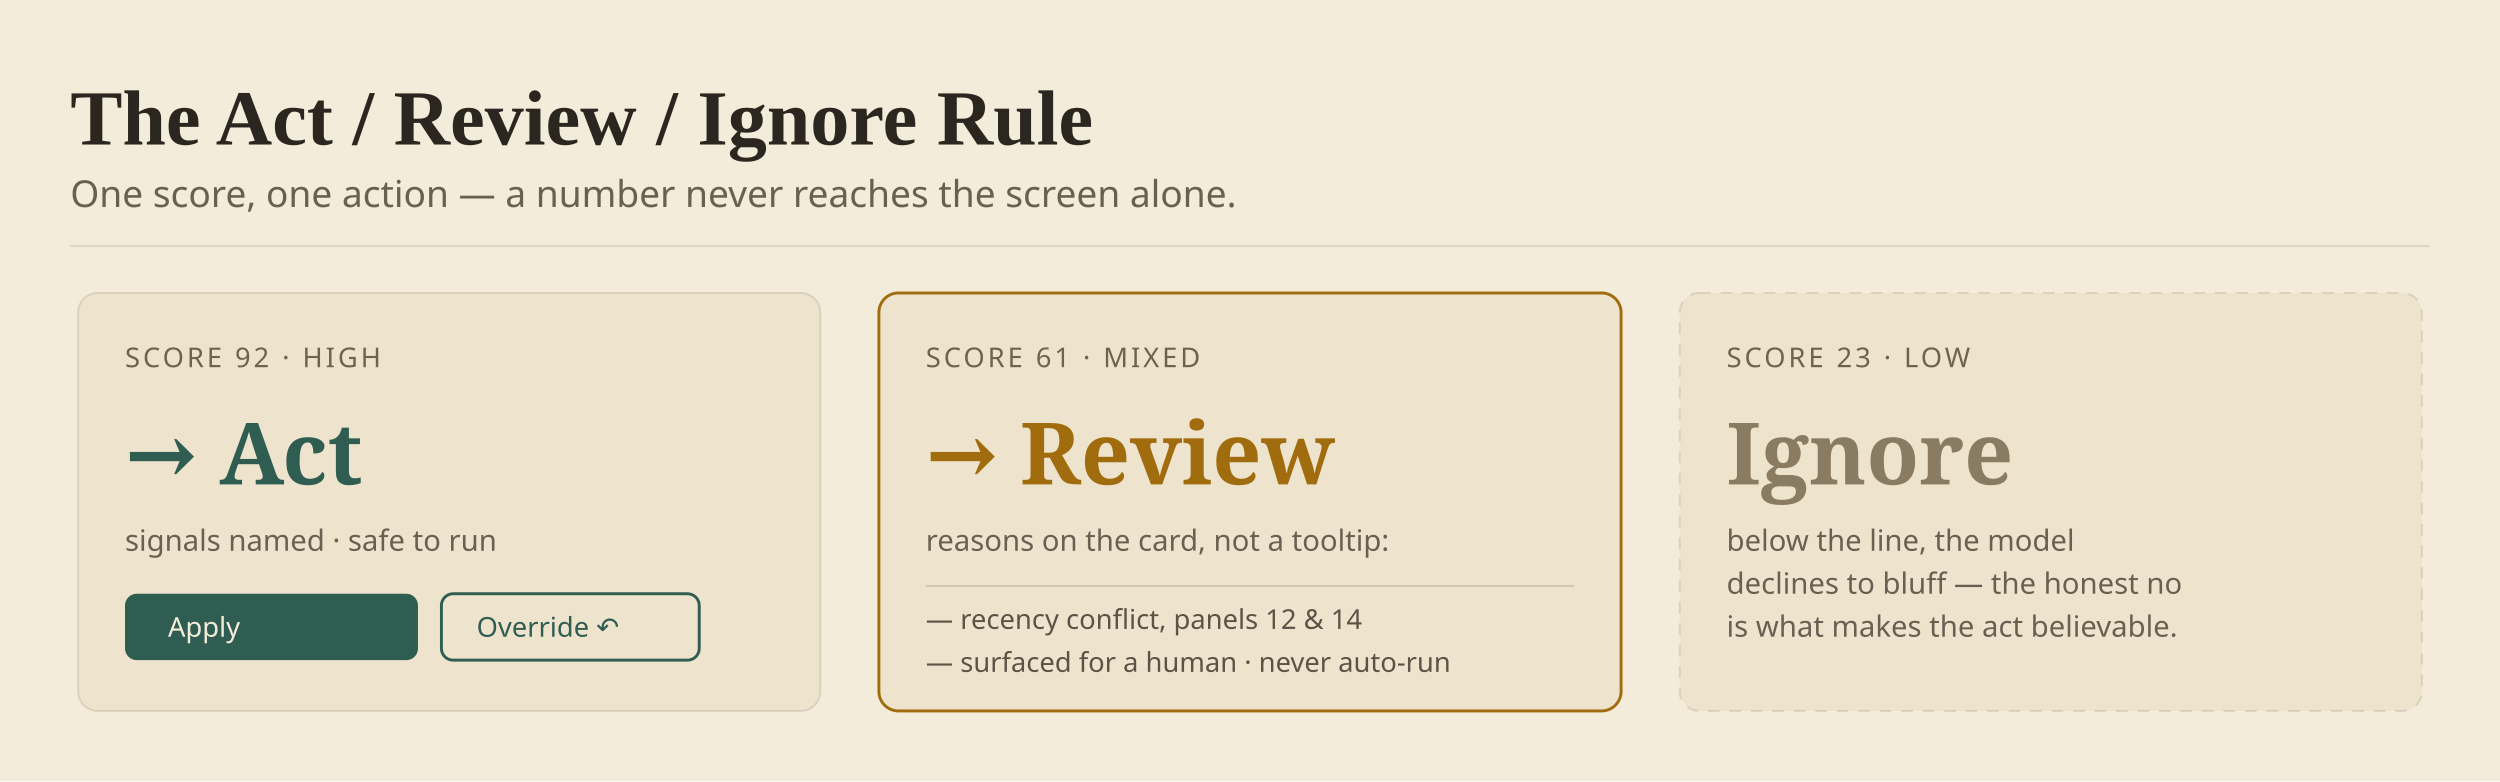
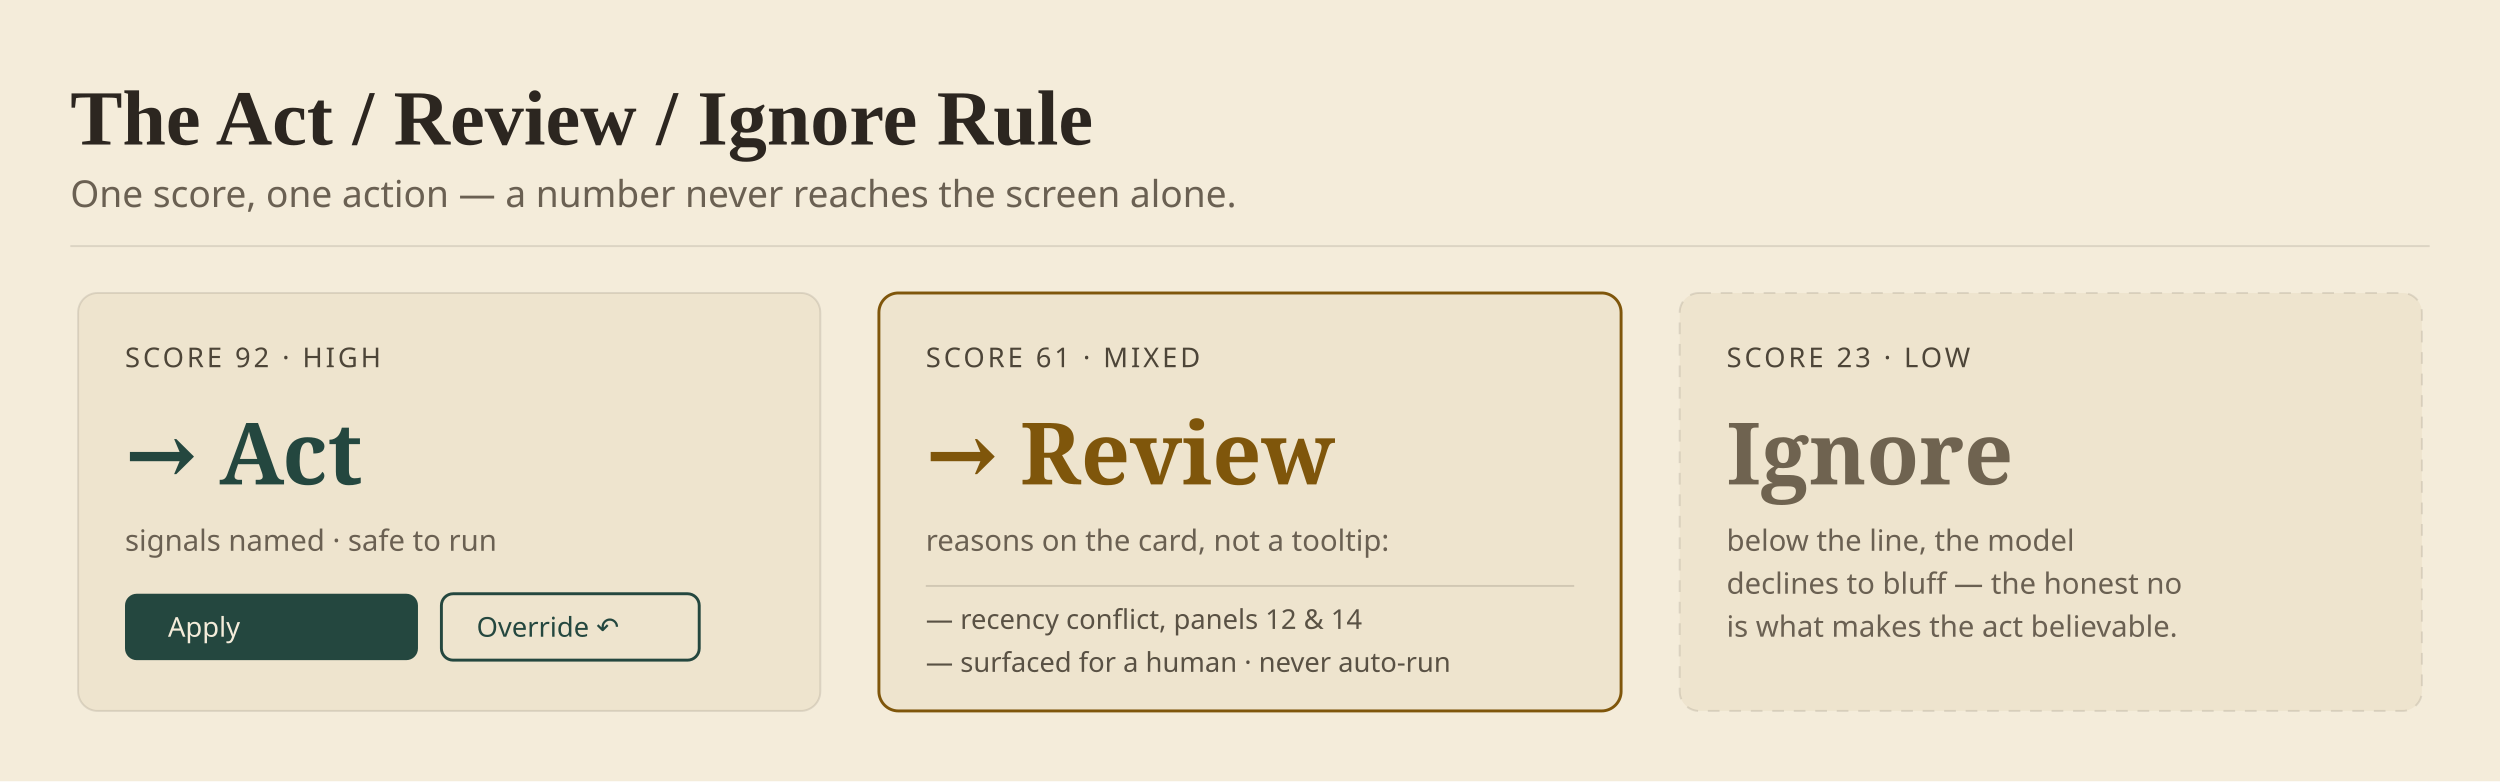
<svg xmlns="http://www.w3.org/2000/svg" viewBox="0 0 1280 400" preserveAspectRatio="xMidYMid meet" role="img" aria-labelledby="t d">
  <rect x="0" y="0" width="1280" height="400" fill="#F4ECDA" />
  <text x="36" y="74" font-family="Georgia, 'Times New Roman', serif" font-size="40" font-weight="bold" fill="#2C2620">The Act / Review / Ignore Rule</text>
  <text x="36" y="106" font-family="ui-sans-serif, system-ui, sans-serif" font-size="19" fill="#6A6052">One score, one action — a number never reaches the screen alone.</text>
  <line x1="36" y1="126" x2="1244" y2="126" stroke="rgba(44,38,32,0.12)" stroke-width="1" />
  <g transform="translate(40,150)">
    <rect x="0" y="0" width="380" height="214" rx="10" fill="#EEE4CE" stroke="rgba(44,38,32,0.12)" stroke-width="1" />
-     <text x="24" y="38" font-family="ui-sans-serif, system-ui, sans-serif" font-size="14" letter-spacing="1.5" fill="#6F6350">SCORE 92 · HIGH</text>
-     <text x="24" y="98" font-family="Georgia, serif" font-size="44" font-weight="bold" fill="#2F5D52">→ Act</text>
+     <text x="24" y="38" font-family="ui-sans-serif, system-ui, sans-serif" font-size="14" letter-spacing="1.5" fill="#4D4538">SCORE 92 · HIGH</text>
+     <text x="24" y="98" font-family="Georgia, serif" font-size="44" font-weight="bold" fill="#24473F">→ Act</text>
    <text x="24" y="132" font-family="ui-sans-serif, system-ui, sans-serif" font-size="15" fill="#6A6052">signals named · safe to run</text>
-     <rect x="24" y="154" width="150" height="34" rx="6" fill="#2F5D52" />
+     <rect x="24" y="154" width="150" height="34" rx="6" fill="#24473F" />
    <text x="46" y="176" font-family="ui-sans-serif, system-ui, sans-serif" font-size="14" fill="#F4ECDA">Apply</text>
-     <rect x="186" y="154" width="132" height="34" rx="6" fill="none" stroke="#2F5D52" stroke-width="1.5" />
-     <text x="204" y="176" font-family="ui-sans-serif, system-ui, sans-serif" font-size="14" fill="#2F5D52">Override ↶</text>
+     <rect x="186" y="154" width="132" height="34" rx="6" fill="none" stroke="#24473F" stroke-width="1.5" />
+     <text x="204" y="176" font-family="ui-sans-serif, system-ui, sans-serif" font-size="14" fill="#24473F">Override ↶</text>
  </g>
  <g transform="translate(450,150)">
-     <rect x="0" y="0" width="380" height="214" rx="10" fill="#EEE4CE" stroke="#A06C0E" stroke-width="1.5" />
-     <text x="24" y="38" font-family="ui-sans-serif, system-ui, sans-serif" font-size="14" letter-spacing="1.5" fill="#6F6350">SCORE 61 · MIXED</text>
-     <text x="24" y="98" font-family="Georgia, serif" font-size="44" font-weight="bold" fill="#A06C0E">→ Review</text>
+     <rect x="0" y="0" width="380" height="214" rx="10" fill="#EEE4CE" stroke="#7F560B" stroke-width="1.5" />
+     <text x="24" y="38" font-family="ui-sans-serif, system-ui, sans-serif" font-size="14" letter-spacing="1.5" fill="#4D4538">SCORE 61 · MIXED</text>
+     <text x="24" y="98" font-family="Georgia, serif" font-size="44" font-weight="bold" fill="#7F560B">→ Review</text>
    <text x="24" y="132" font-family="ui-sans-serif, system-ui, sans-serif" font-size="15" fill="#6A6052">reasons on the card, not a tooltip:</text>
    <line x1="24" y1="150" x2="356" y2="150" stroke="rgba(44,38,32,0.15)" stroke-width="1" />
-     <text x="24" y="172" font-family="ui-sans-serif, system-ui, sans-serif" font-size="14" fill="#5C5346">— recency conflict, panels 12 &amp; 14</text>
-     <text x="24" y="194" font-family="ui-sans-serif, system-ui, sans-serif" font-size="14" fill="#5C5346">— surfaced for a human · never auto-run</text>
+     <text x="24" y="172" font-family="ui-sans-serif, system-ui, sans-serif" font-size="14" fill="#595144">— recency conflict, panels 12 &amp; 14</text>
+     <text x="24" y="194" font-family="ui-sans-serif, system-ui, sans-serif" font-size="14" fill="#595144">— surfaced for a human · never auto-run</text>
  </g>
  <g transform="translate(860,150)">
    <rect x="0" y="0" width="380" height="214" rx="10" fill="#EEE4CE" stroke="rgba(44,38,32,0.12)" stroke-width="1" stroke-dasharray="6 5" />
-     <text x="24" y="38" font-family="ui-sans-serif, system-ui, sans-serif" font-size="14" letter-spacing="1.5" fill="#6F6350">SCORE 23 · LOW</text>
-     <text x="24" y="98" font-family="Georgia, serif" font-size="44" font-weight="bold" fill="#8A7B63">Ignore</text>
+     <text x="24" y="38" font-family="ui-sans-serif, system-ui, sans-serif" font-size="14" letter-spacing="1.5" fill="#4D4538">SCORE 23 · LOW</text>
+     <text x="24" y="98" font-family="Georgia, serif" font-size="44" font-weight="bold" fill="#6F6350">Ignore</text>
    <text x="24" y="132" font-family="ui-sans-serif, system-ui, sans-serif" font-size="15" fill="#6A6052">below the line, the model</text>
    <text x="24" y="154" font-family="ui-sans-serif, system-ui, sans-serif" font-size="15" fill="#6A6052">declines to bluff — the honest no</text>
    <text x="24" y="176" font-family="ui-sans-serif, system-ui, sans-serif" font-size="15" fill="#6A6052">is what makes the act believable.</text>
  </g>
</svg>
